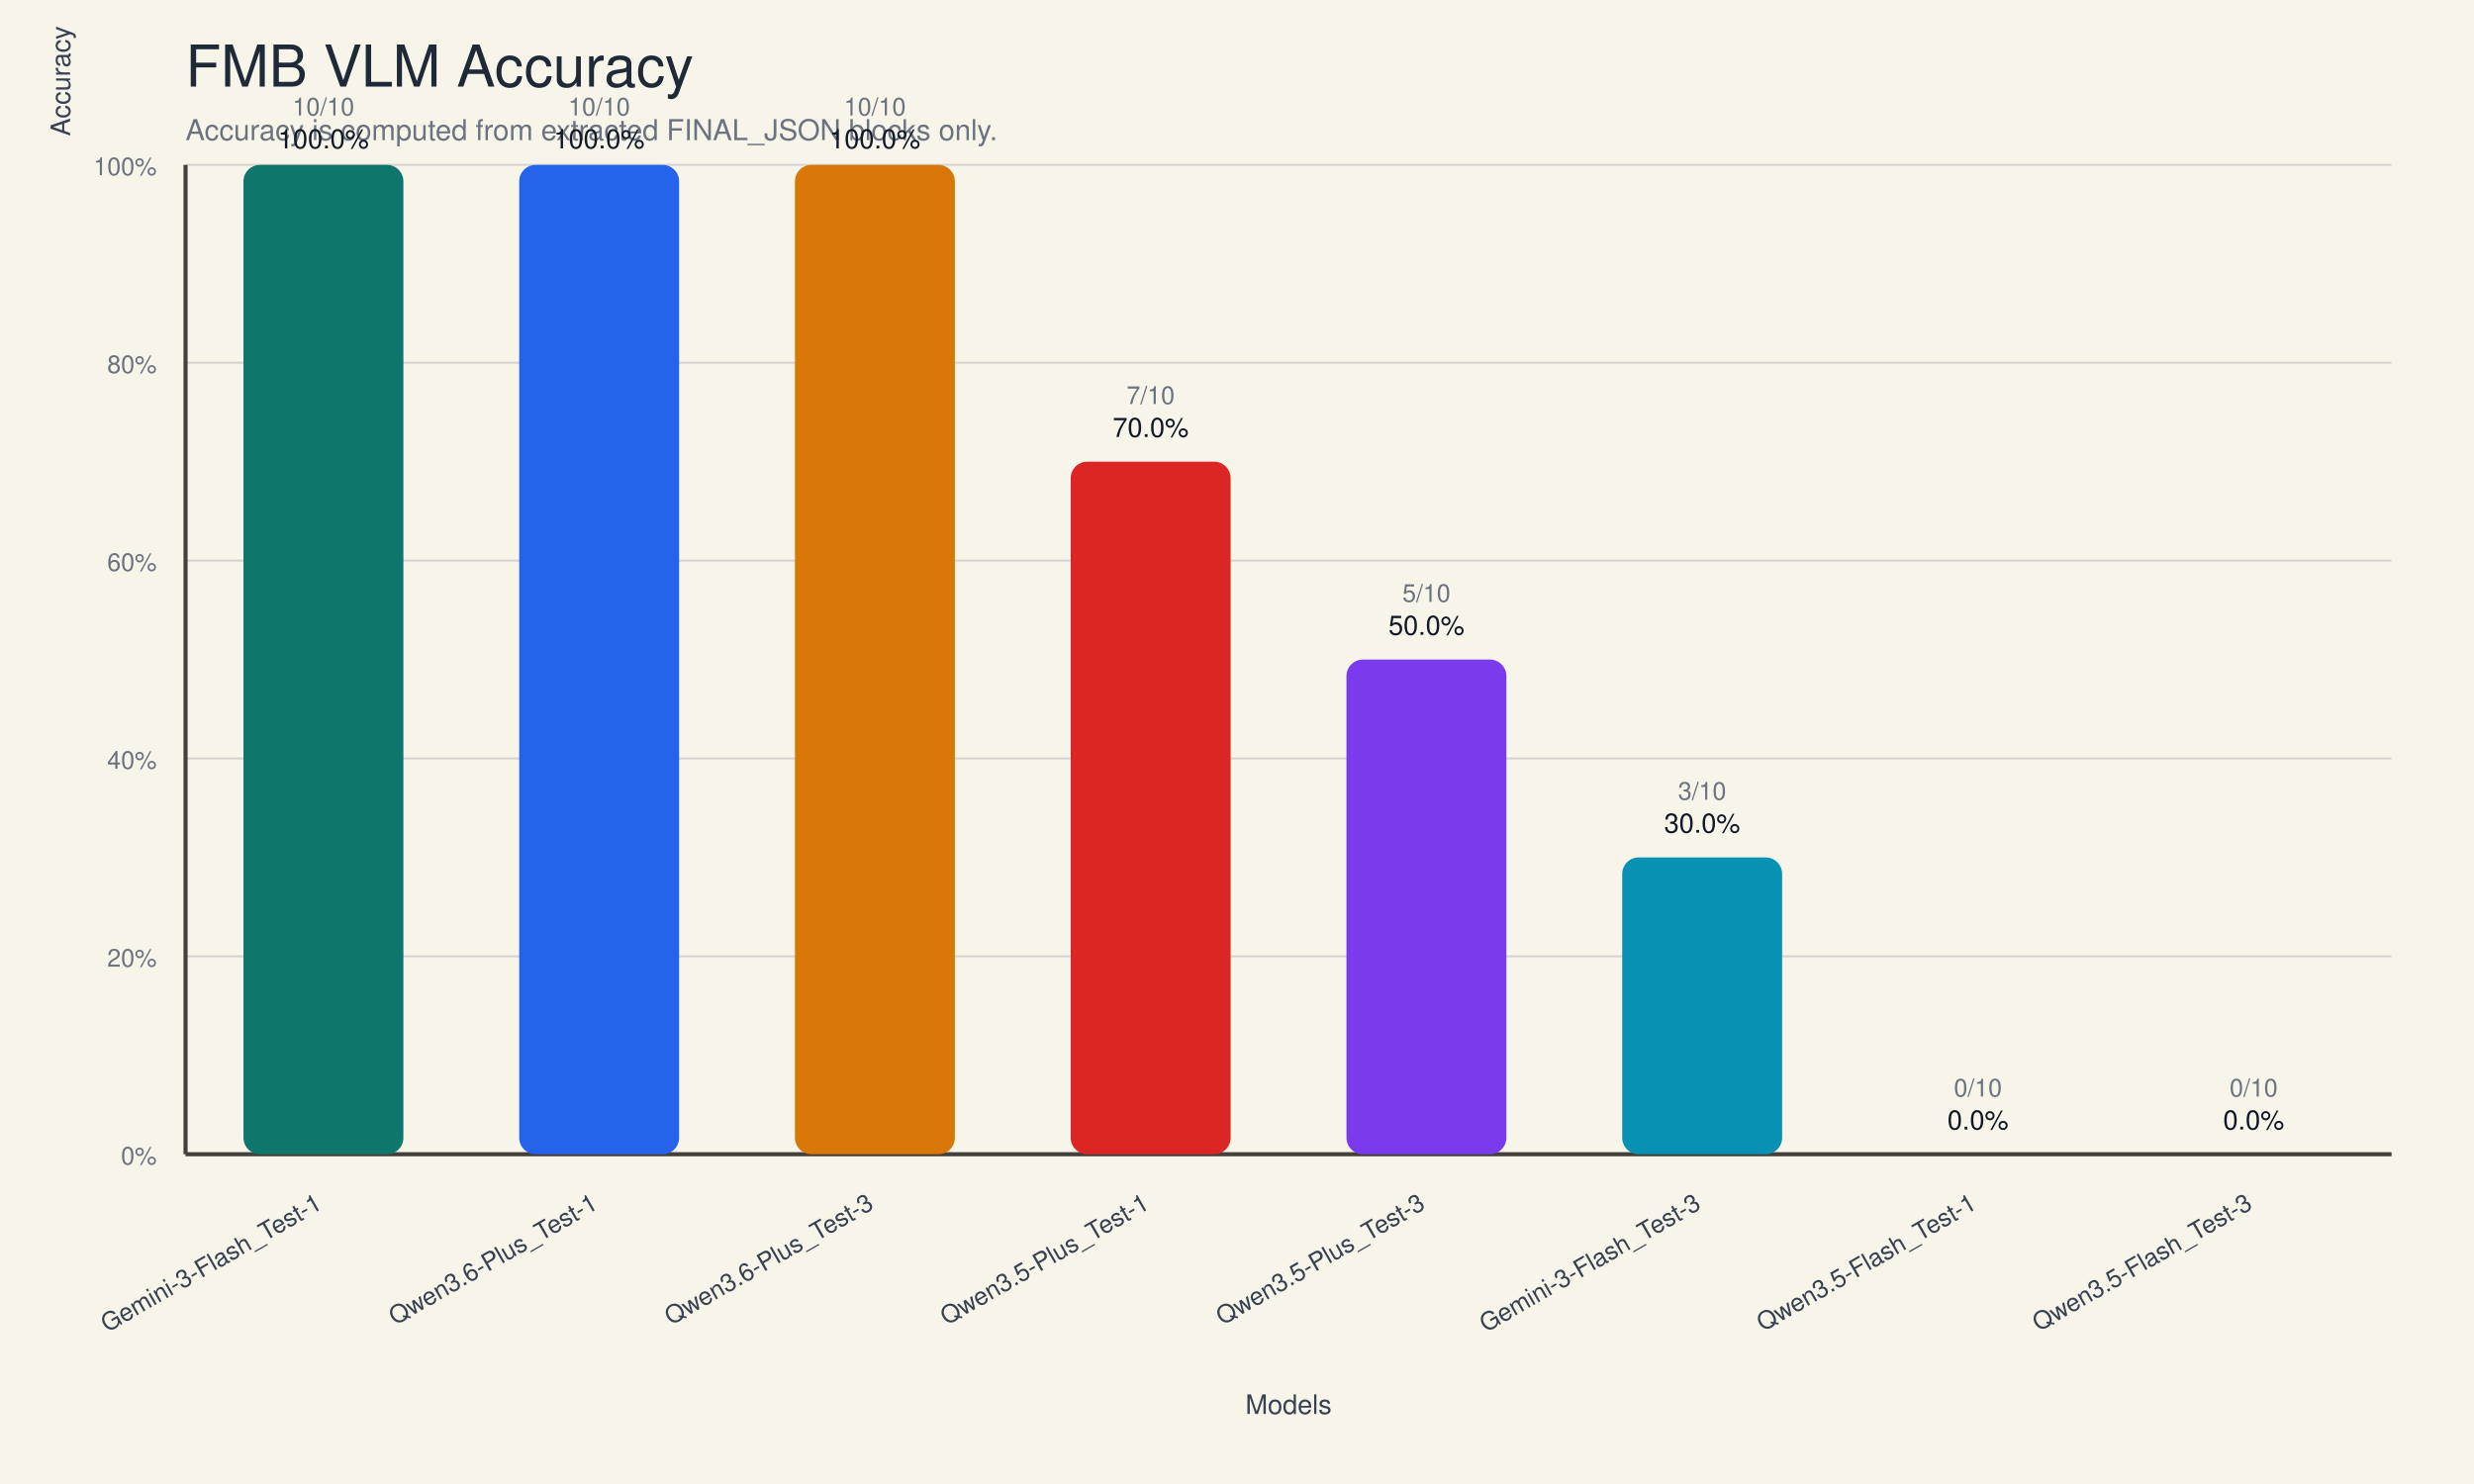
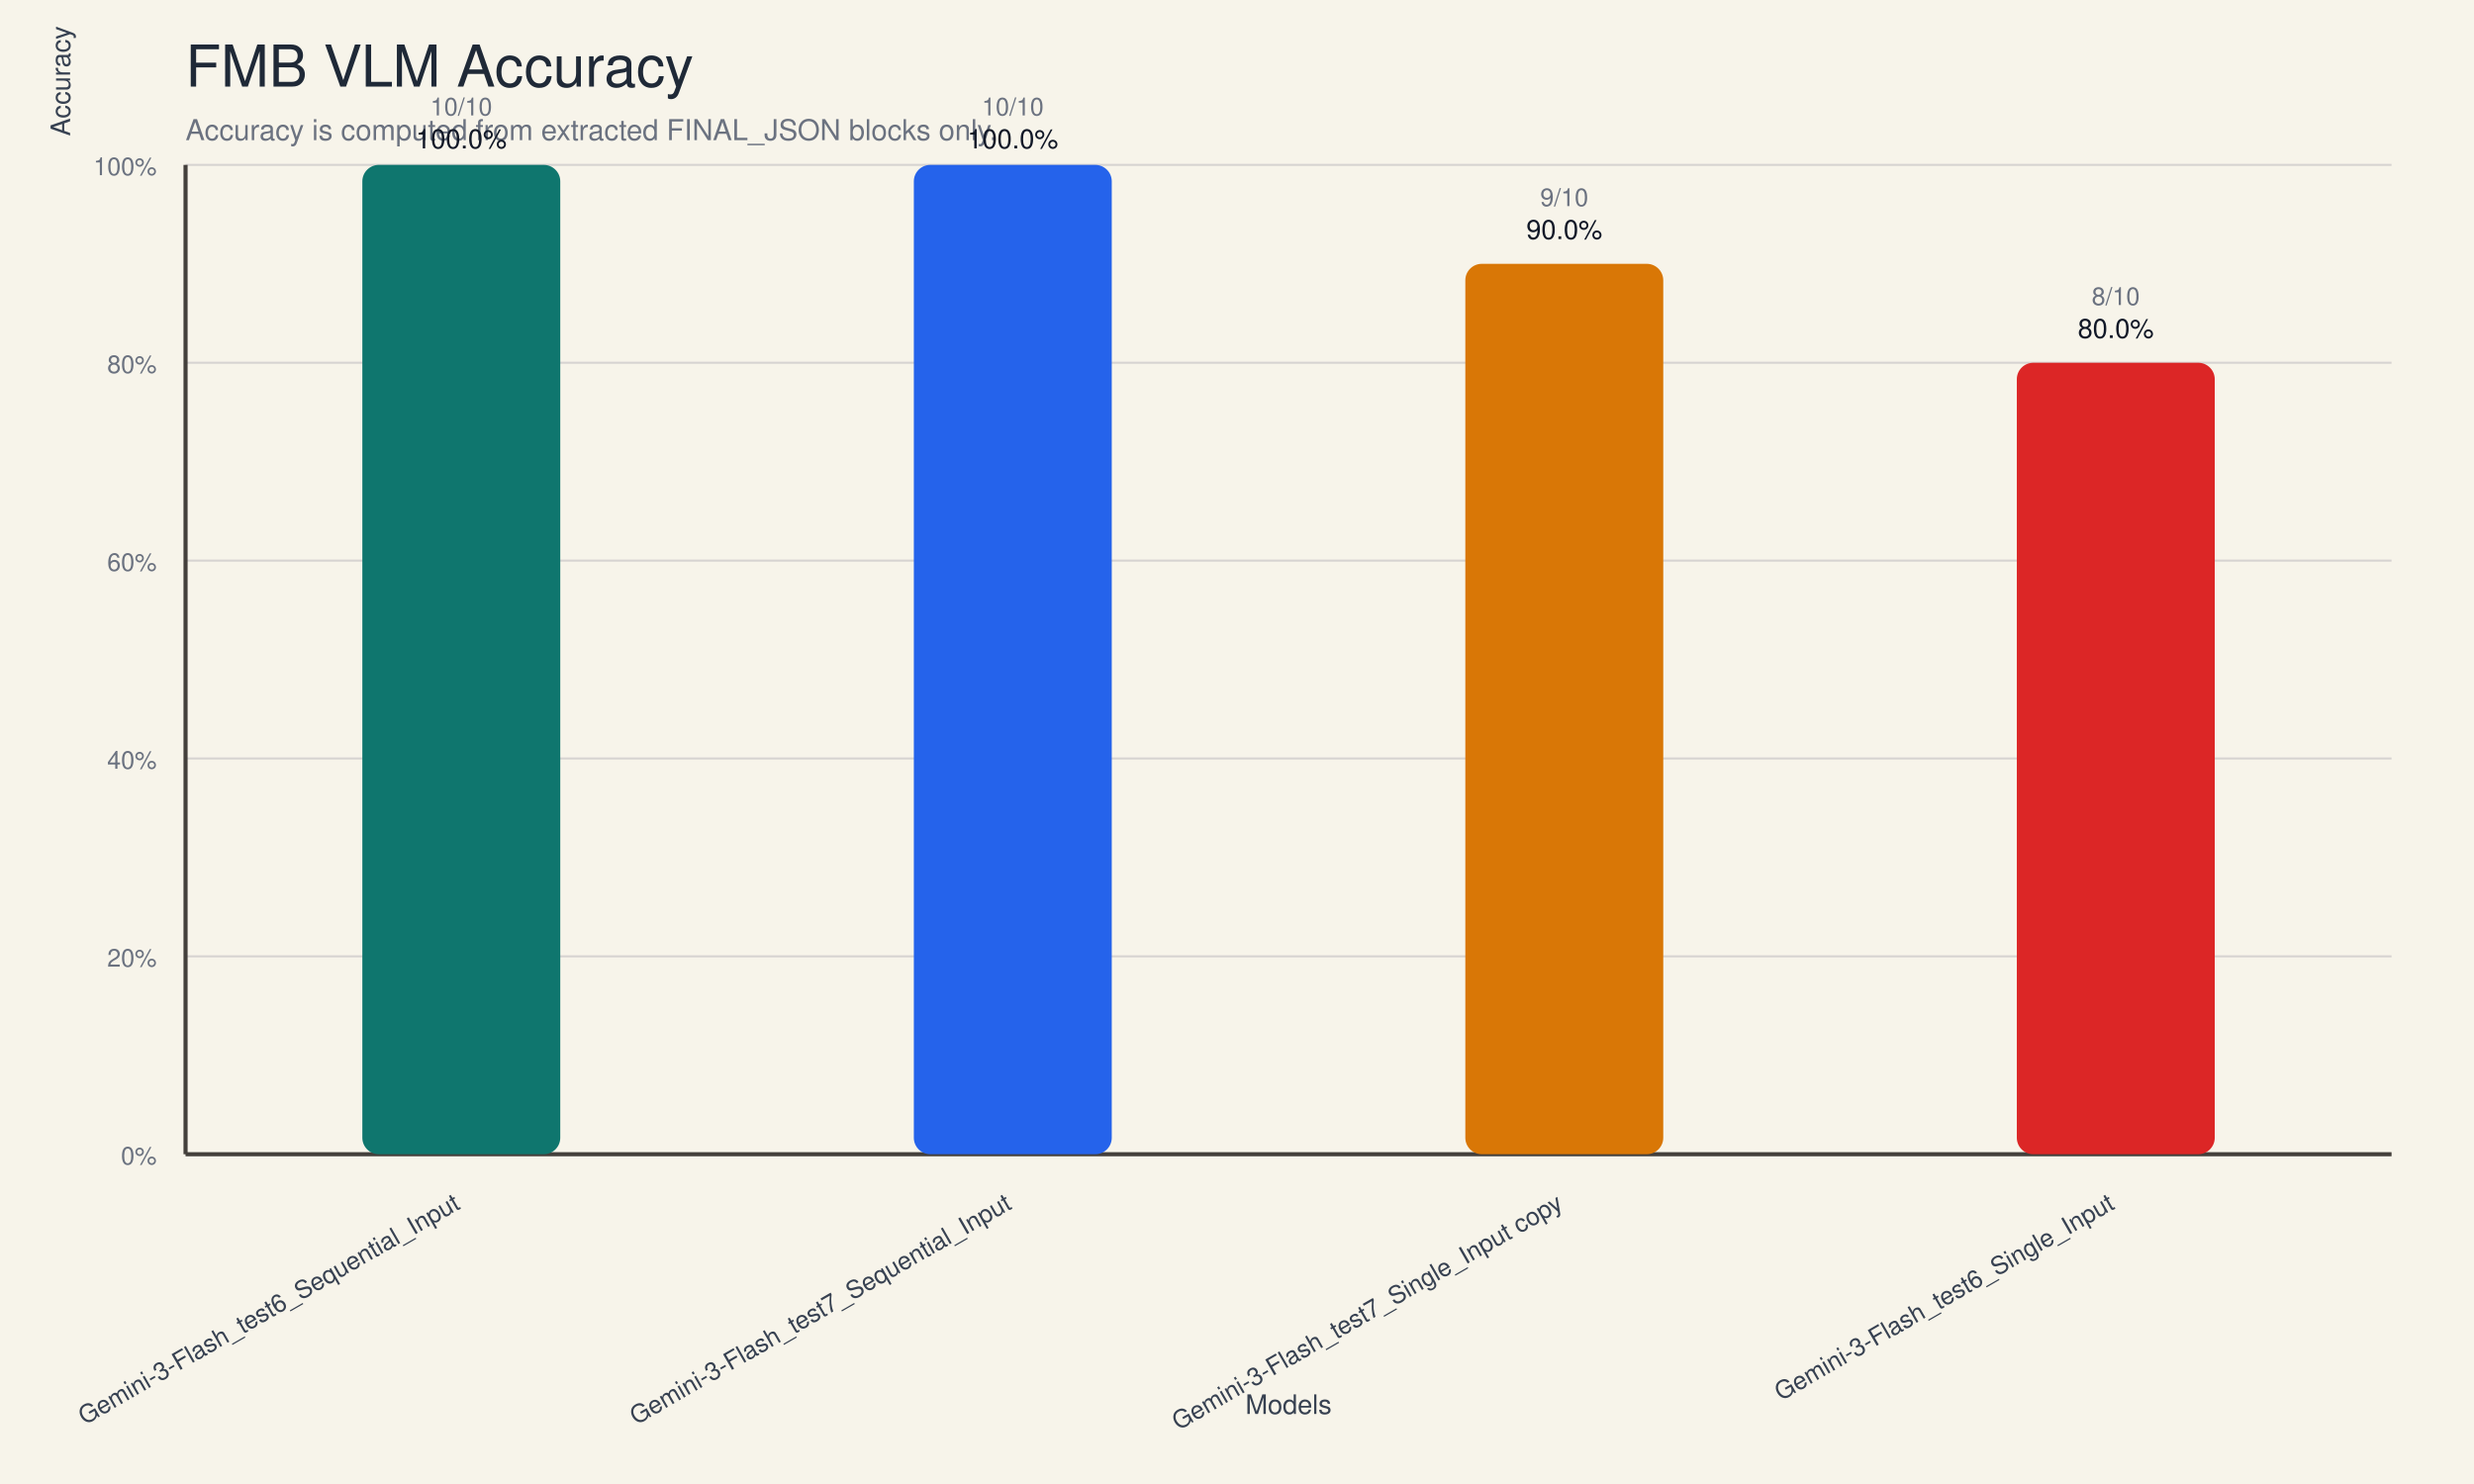
<svg xmlns="http://www.w3.org/2000/svg" width="1200" height="720" viewBox="0 0 1200 720">
  <rect width="100%" height="100%" fill="#f7f4ea" />
  <text x="90" y="42" font-size="28" font-family="Helvetica, Arial, sans-serif" fill="#1f2937">FMB VLM Accuracy</text>
  <text x="90" y="68" font-size="14" font-family="Helvetica, Arial, sans-serif" fill="#6b7280">Accuracy is computed from extracted FINAL_JSON blocks only.</text>
  <line x1="90" y1="560.00" x2="1160" y2="560.00" stroke="#d6d3d1" stroke-width="1" />
  <text x="76" y="565.00" text-anchor="end" font-size="12" font-family="Helvetica, Arial, sans-serif" fill="#6b7280">0%</text>
  <line x1="90" y1="464.00" x2="1160" y2="464.00" stroke="#d6d3d1" stroke-width="1" />
  <text x="76" y="469.00" text-anchor="end" font-size="12" font-family="Helvetica, Arial, sans-serif" fill="#6b7280">20%</text>
  <line x1="90" y1="368.00" x2="1160" y2="368.00" stroke="#d6d3d1" stroke-width="1" />
  <text x="76" y="373.00" text-anchor="end" font-size="12" font-family="Helvetica, Arial, sans-serif" fill="#6b7280">40%</text>
  <line x1="90" y1="272.00" x2="1160" y2="272.00" stroke="#d6d3d1" stroke-width="1" />
  <text x="76" y="277.00" text-anchor="end" font-size="12" font-family="Helvetica, Arial, sans-serif" fill="#6b7280">60%</text>
  <line x1="90" y1="176.00" x2="1160" y2="176.00" stroke="#d6d3d1" stroke-width="1" />
  <text x="76" y="181.00" text-anchor="end" font-size="12" font-family="Helvetica, Arial, sans-serif" fill="#6b7280">80%</text>
  <line x1="90" y1="80.00" x2="1160" y2="80.00" stroke="#d6d3d1" stroke-width="1" />
  <text x="76" y="85.00" text-anchor="end" font-size="12" font-family="Helvetica, Arial, sans-serif" fill="#6b7280">100%</text>
  <line x1="90" y1="560" x2="1160" y2="560" stroke="#44403c" stroke-width="2" />
  <line x1="90" y1="80" x2="90" y2="560" stroke="#44403c" stroke-width="2" />
-   <rect x="118.09" y="80.00" width="77.57" height="480.00" rx="8" fill="#0f766e" />
-   <text x="156.88" y="72.00" text-anchor="middle" font-size="13" font-family="Helvetica, Arial, sans-serif" fill="#111827">100.0%</text>
-   <text x="156.88" y="56.00" text-anchor="middle" font-size="12" font-family="Helvetica, Arial, sans-serif" fill="#6b7280">10/10</text>
-   <text x="156.88" y="586.00" text-anchor="end" font-size="12" font-family="Helvetica, Arial, sans-serif" fill="#374151" transform="rotate(-30 156.88 586.00)">Gemini-3-Flash_Test-1</text>
-   <rect x="251.84" y="80.00" width="77.57" height="480.00" rx="8" fill="#2563eb" />
-   <text x="290.62" y="72.00" text-anchor="middle" font-size="13" font-family="Helvetica, Arial, sans-serif" fill="#111827">100.0%</text>
-   <text x="290.62" y="56.00" text-anchor="middle" font-size="12" font-family="Helvetica, Arial, sans-serif" fill="#6b7280">10/10</text>
-   <text x="290.62" y="586.00" text-anchor="end" font-size="12" font-family="Helvetica, Arial, sans-serif" fill="#374151" transform="rotate(-30 290.62 586.00)">Qwen3.6-Plus_Test-1</text>
-   <rect x="385.59" y="80.00" width="77.57" height="480.00" rx="8" fill="#d97706" />
-   <text x="424.38" y="72.00" text-anchor="middle" font-size="13" font-family="Helvetica, Arial, sans-serif" fill="#111827">100.0%</text>
-   <text x="424.38" y="56.00" text-anchor="middle" font-size="12" font-family="Helvetica, Arial, sans-serif" fill="#6b7280">10/10</text>
-   <text x="424.38" y="586.00" text-anchor="end" font-size="12" font-family="Helvetica, Arial, sans-serif" fill="#374151" transform="rotate(-30 424.38 586.00)">Qwen3.6-Plus_Test-3</text>
-   <rect x="519.34" y="224.00" width="77.57" height="336.00" rx="8" fill="#dc2626" />
-   <text x="558.12" y="212.00" text-anchor="middle" font-size="13" font-family="Helvetica, Arial, sans-serif" fill="#111827">70.0%</text>
-   <text x="558.12" y="196.00" text-anchor="middle" font-size="12" font-family="Helvetica, Arial, sans-serif" fill="#6b7280">7/10</text>
-   <text x="558.12" y="586.00" text-anchor="end" font-size="12" font-family="Helvetica, Arial, sans-serif" fill="#374151" transform="rotate(-30 558.12 586.00)">Qwen3.5-Plus_Test-1</text>
-   <rect x="653.09" y="320.00" width="77.57" height="240.00" rx="8" fill="#7c3aed" />
-   <text x="691.88" y="308.00" text-anchor="middle" font-size="13" font-family="Helvetica, Arial, sans-serif" fill="#111827">50.0%</text>
-   <text x="691.88" y="292.00" text-anchor="middle" font-size="12" font-family="Helvetica, Arial, sans-serif" fill="#6b7280">5/10</text>
-   <text x="691.88" y="586.00" text-anchor="end" font-size="12" font-family="Helvetica, Arial, sans-serif" fill="#374151" transform="rotate(-30 691.88 586.00)">Qwen3.5-Plus_Test-3</text>
-   <rect x="786.84" y="416.00" width="77.57" height="144.00" rx="8" fill="#0891b2" />
-   <text x="825.62" y="404.00" text-anchor="middle" font-size="13" font-family="Helvetica, Arial, sans-serif" fill="#111827">30.0%</text>
-   <text x="825.62" y="388.00" text-anchor="middle" font-size="12" font-family="Helvetica, Arial, sans-serif" fill="#6b7280">3/10</text>
-   <text x="825.62" y="586.00" text-anchor="end" font-size="12" font-family="Helvetica, Arial, sans-serif" fill="#374151" transform="rotate(-30 825.62 586.00)">Gemini-3-Flash_Test-3</text>
-   <rect x="920.59" y="560.00" width="77.57" height="0.00" rx="8" fill="#0f766e" />
-   <text x="959.38" y="548.00" text-anchor="middle" font-size="13" font-family="Helvetica, Arial, sans-serif" fill="#111827">0.0%</text>
-   <text x="959.38" y="532.00" text-anchor="middle" font-size="12" font-family="Helvetica, Arial, sans-serif" fill="#6b7280">0/10</text>
-   <text x="959.38" y="586.00" text-anchor="end" font-size="12" font-family="Helvetica, Arial, sans-serif" fill="#374151" transform="rotate(-30 959.38 586.00)">Qwen3.5-Flash_Test-1</text>
-   <rect x="1054.34" y="560.00" width="77.57" height="0.00" rx="8" fill="#2563eb" />
-   <text x="1093.12" y="548.00" text-anchor="middle" font-size="13" font-family="Helvetica, Arial, sans-serif" fill="#111827">0.0%</text>
-   <text x="1093.12" y="532.00" text-anchor="middle" font-size="12" font-family="Helvetica, Arial, sans-serif" fill="#6b7280">0/10</text>
-   <text x="1093.12" y="586.00" text-anchor="end" font-size="12" font-family="Helvetica, Arial, sans-serif" fill="#374151" transform="rotate(-30 1093.12 586.00)">Qwen3.5-Flash_Test-3</text>
+   <rect x="175.75" y="80.00" width="96.00" height="480.00" rx="8" fill="#0f766e" />
+   <text x="223.75" y="72.00" text-anchor="middle" font-size="13" font-family="Helvetica, Arial, sans-serif" fill="#111827">100.0%</text>
+   <text x="223.75" y="56.00" text-anchor="middle" font-size="12" font-family="Helvetica, Arial, sans-serif" fill="#6b7280">10/10</text>
+   <text x="223.75" y="586.00" text-anchor="end" font-size="12" font-family="Helvetica, Arial, sans-serif" fill="#374151" transform="rotate(-30 223.75 586.00)">Gemini-3-Flash_test6_Sequential_Input</text>
+   <rect x="443.25" y="80.00" width="96.00" height="480.00" rx="8" fill="#2563eb" />
+   <text x="491.25" y="72.00" text-anchor="middle" font-size="13" font-family="Helvetica, Arial, sans-serif" fill="#111827">100.0%</text>
+   <text x="491.25" y="56.00" text-anchor="middle" font-size="12" font-family="Helvetica, Arial, sans-serif" fill="#6b7280">10/10</text>
+   <text x="491.25" y="586.00" text-anchor="end" font-size="12" font-family="Helvetica, Arial, sans-serif" fill="#374151" transform="rotate(-30 491.25 586.00)">Gemini-3-Flash_test7_Sequential_Input</text>
+   <rect x="710.75" y="128.00" width="96.00" height="432.00" rx="8" fill="#d97706" />
+   <text x="758.75" y="116.00" text-anchor="middle" font-size="13" font-family="Helvetica, Arial, sans-serif" fill="#111827">90.0%</text>
+   <text x="758.75" y="100.00" text-anchor="middle" font-size="12" font-family="Helvetica, Arial, sans-serif" fill="#6b7280">9/10</text>
+   <text x="758.75" y="586.00" text-anchor="end" font-size="12" font-family="Helvetica, Arial, sans-serif" fill="#374151" transform="rotate(-30 758.75 586.00)">Gemini-3-Flash_test7_Single_Input copy</text>
+   <rect x="978.25" y="176.00" width="96.00" height="384.00" rx="8" fill="#dc2626" />
+   <text x="1026.25" y="164.00" text-anchor="middle" font-size="13" font-family="Helvetica, Arial, sans-serif" fill="#111827">80.0%</text>
+   <text x="1026.25" y="148.00" text-anchor="middle" font-size="12" font-family="Helvetica, Arial, sans-serif" fill="#6b7280">8/10</text>
+   <text x="1026.25" y="586.00" text-anchor="end" font-size="12" font-family="Helvetica, Arial, sans-serif" fill="#374151" transform="rotate(-30 1026.25 586.00)">Gemini-3-Flash_test6_Single_Input</text>
  <text x="34" y="66" font-size="13" font-family="Helvetica, Arial, sans-serif" fill="#374151" transform="rotate(-90 34 66)">Accuracy</text>
  <text x="625.00" y="686" text-anchor="middle" font-size="13" font-family="Helvetica, Arial, sans-serif" fill="#374151">Models</text>
</svg>
